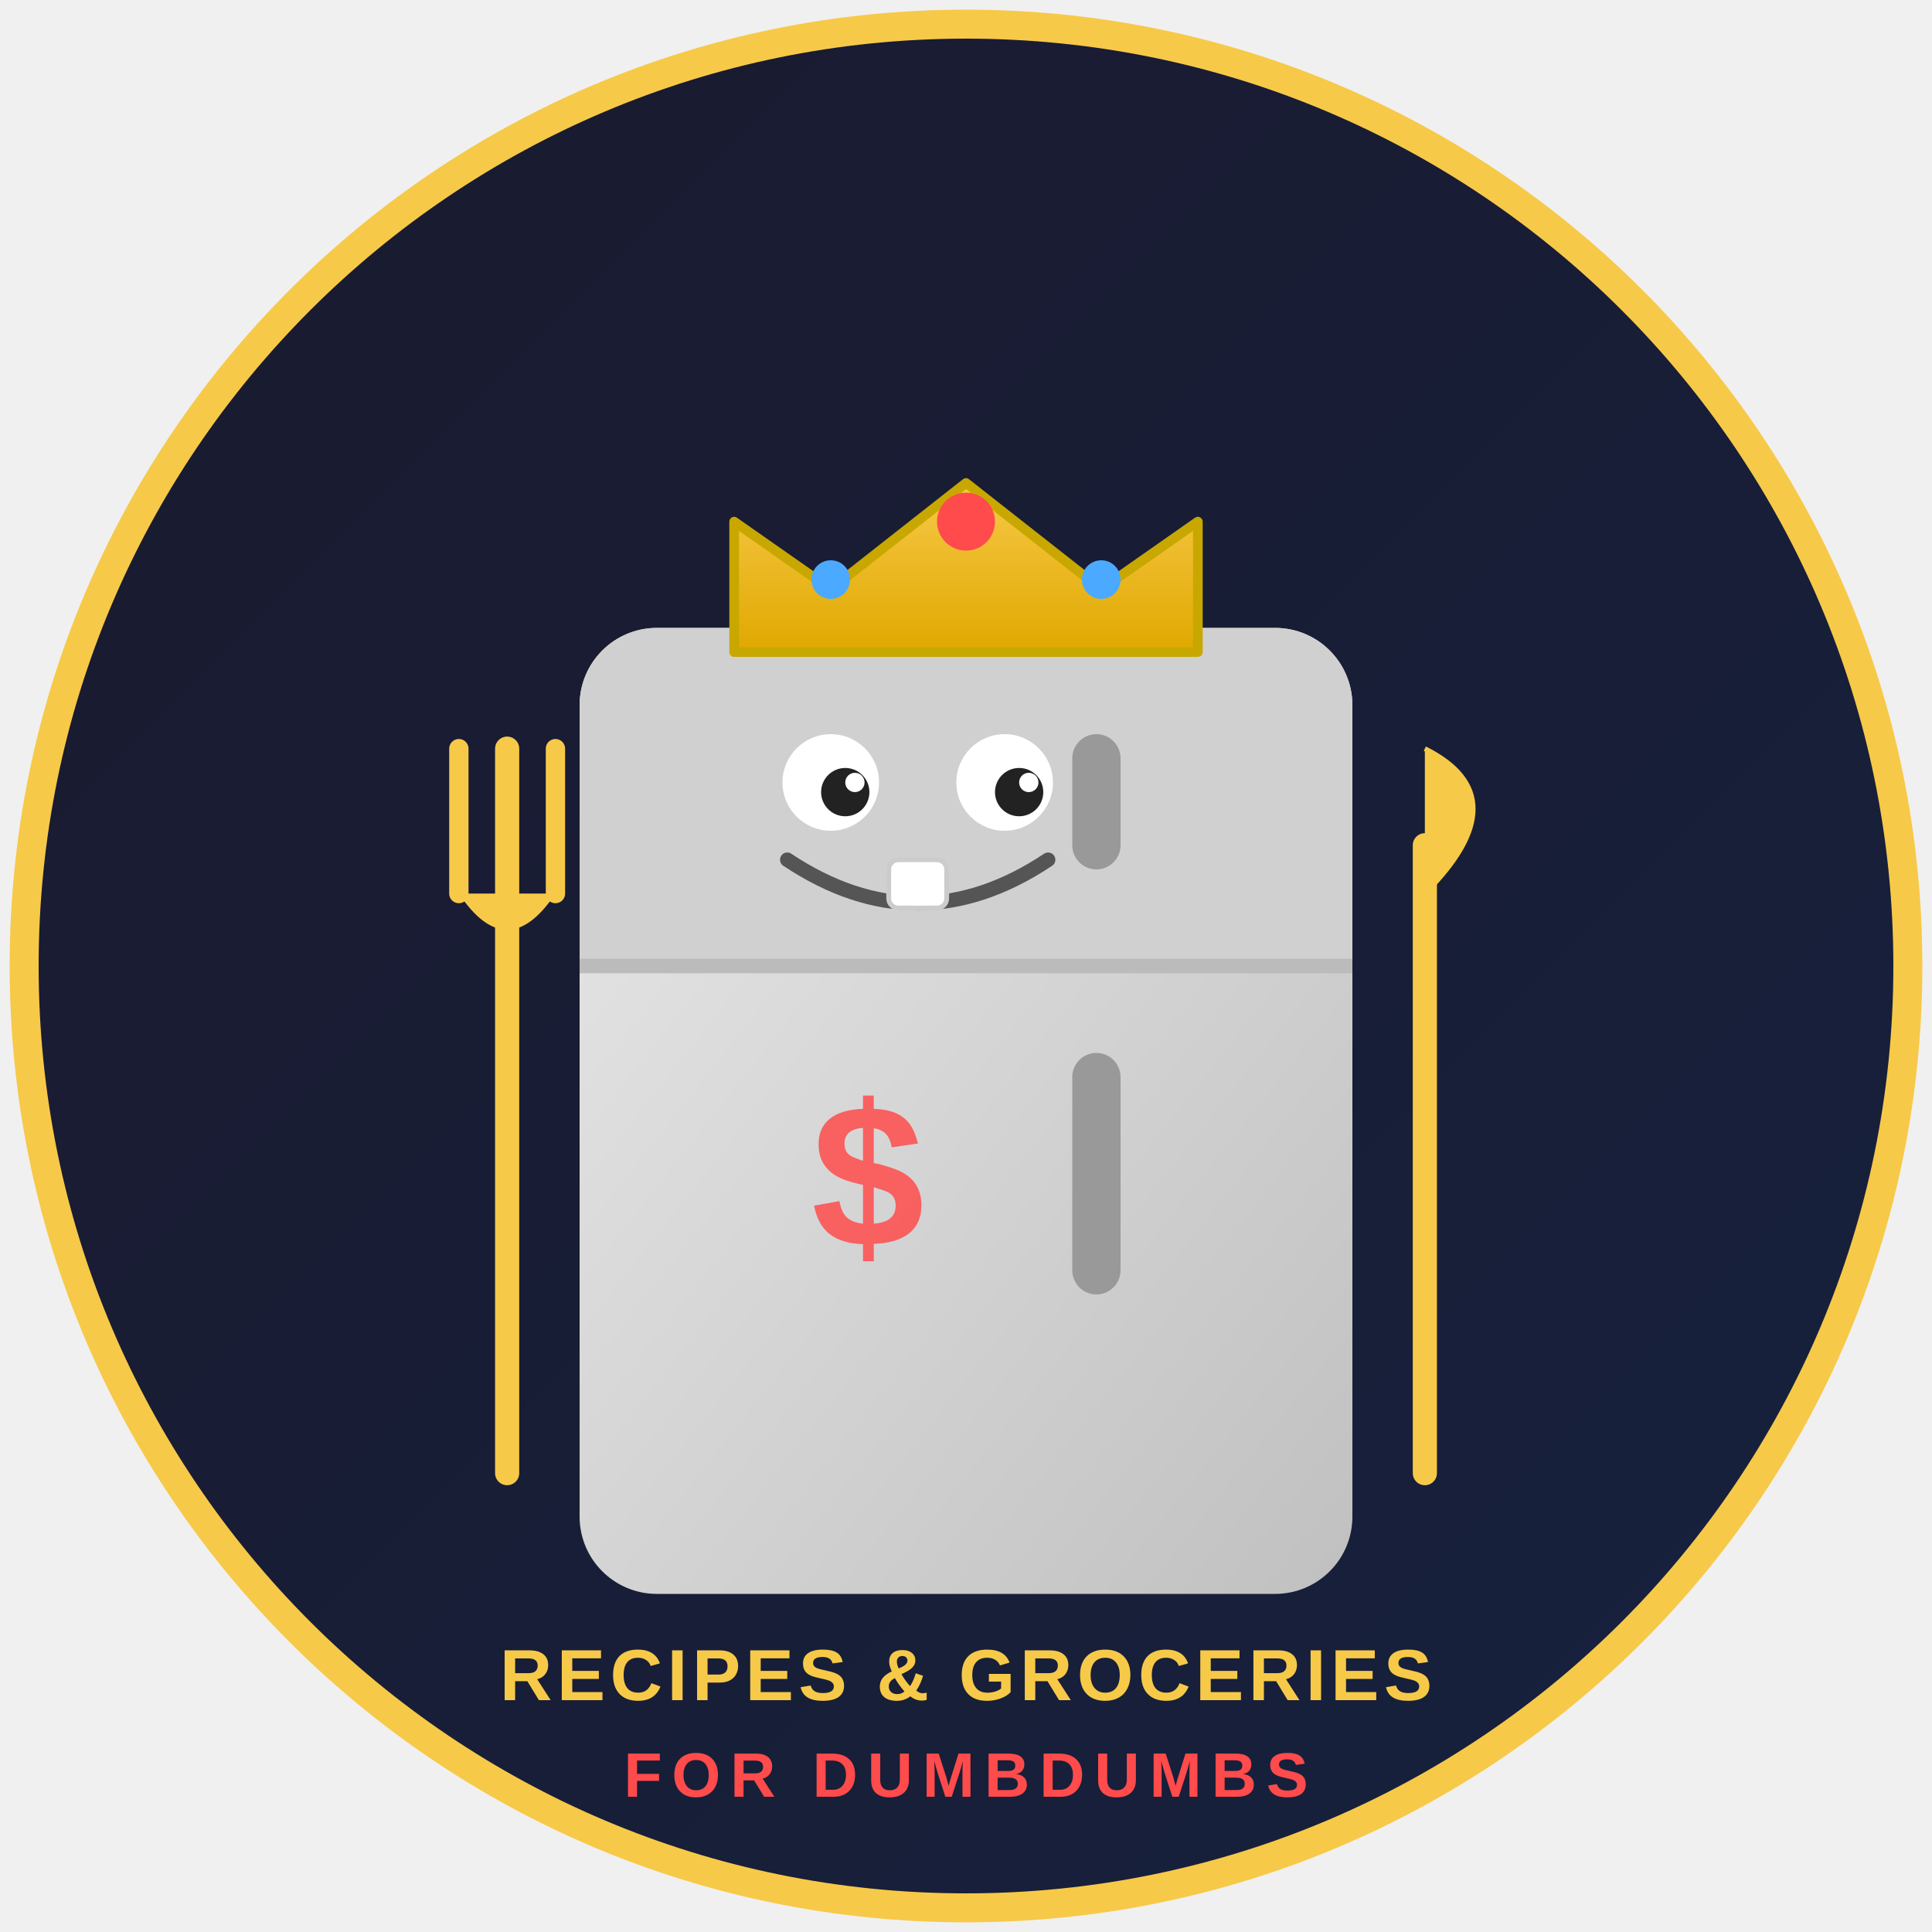
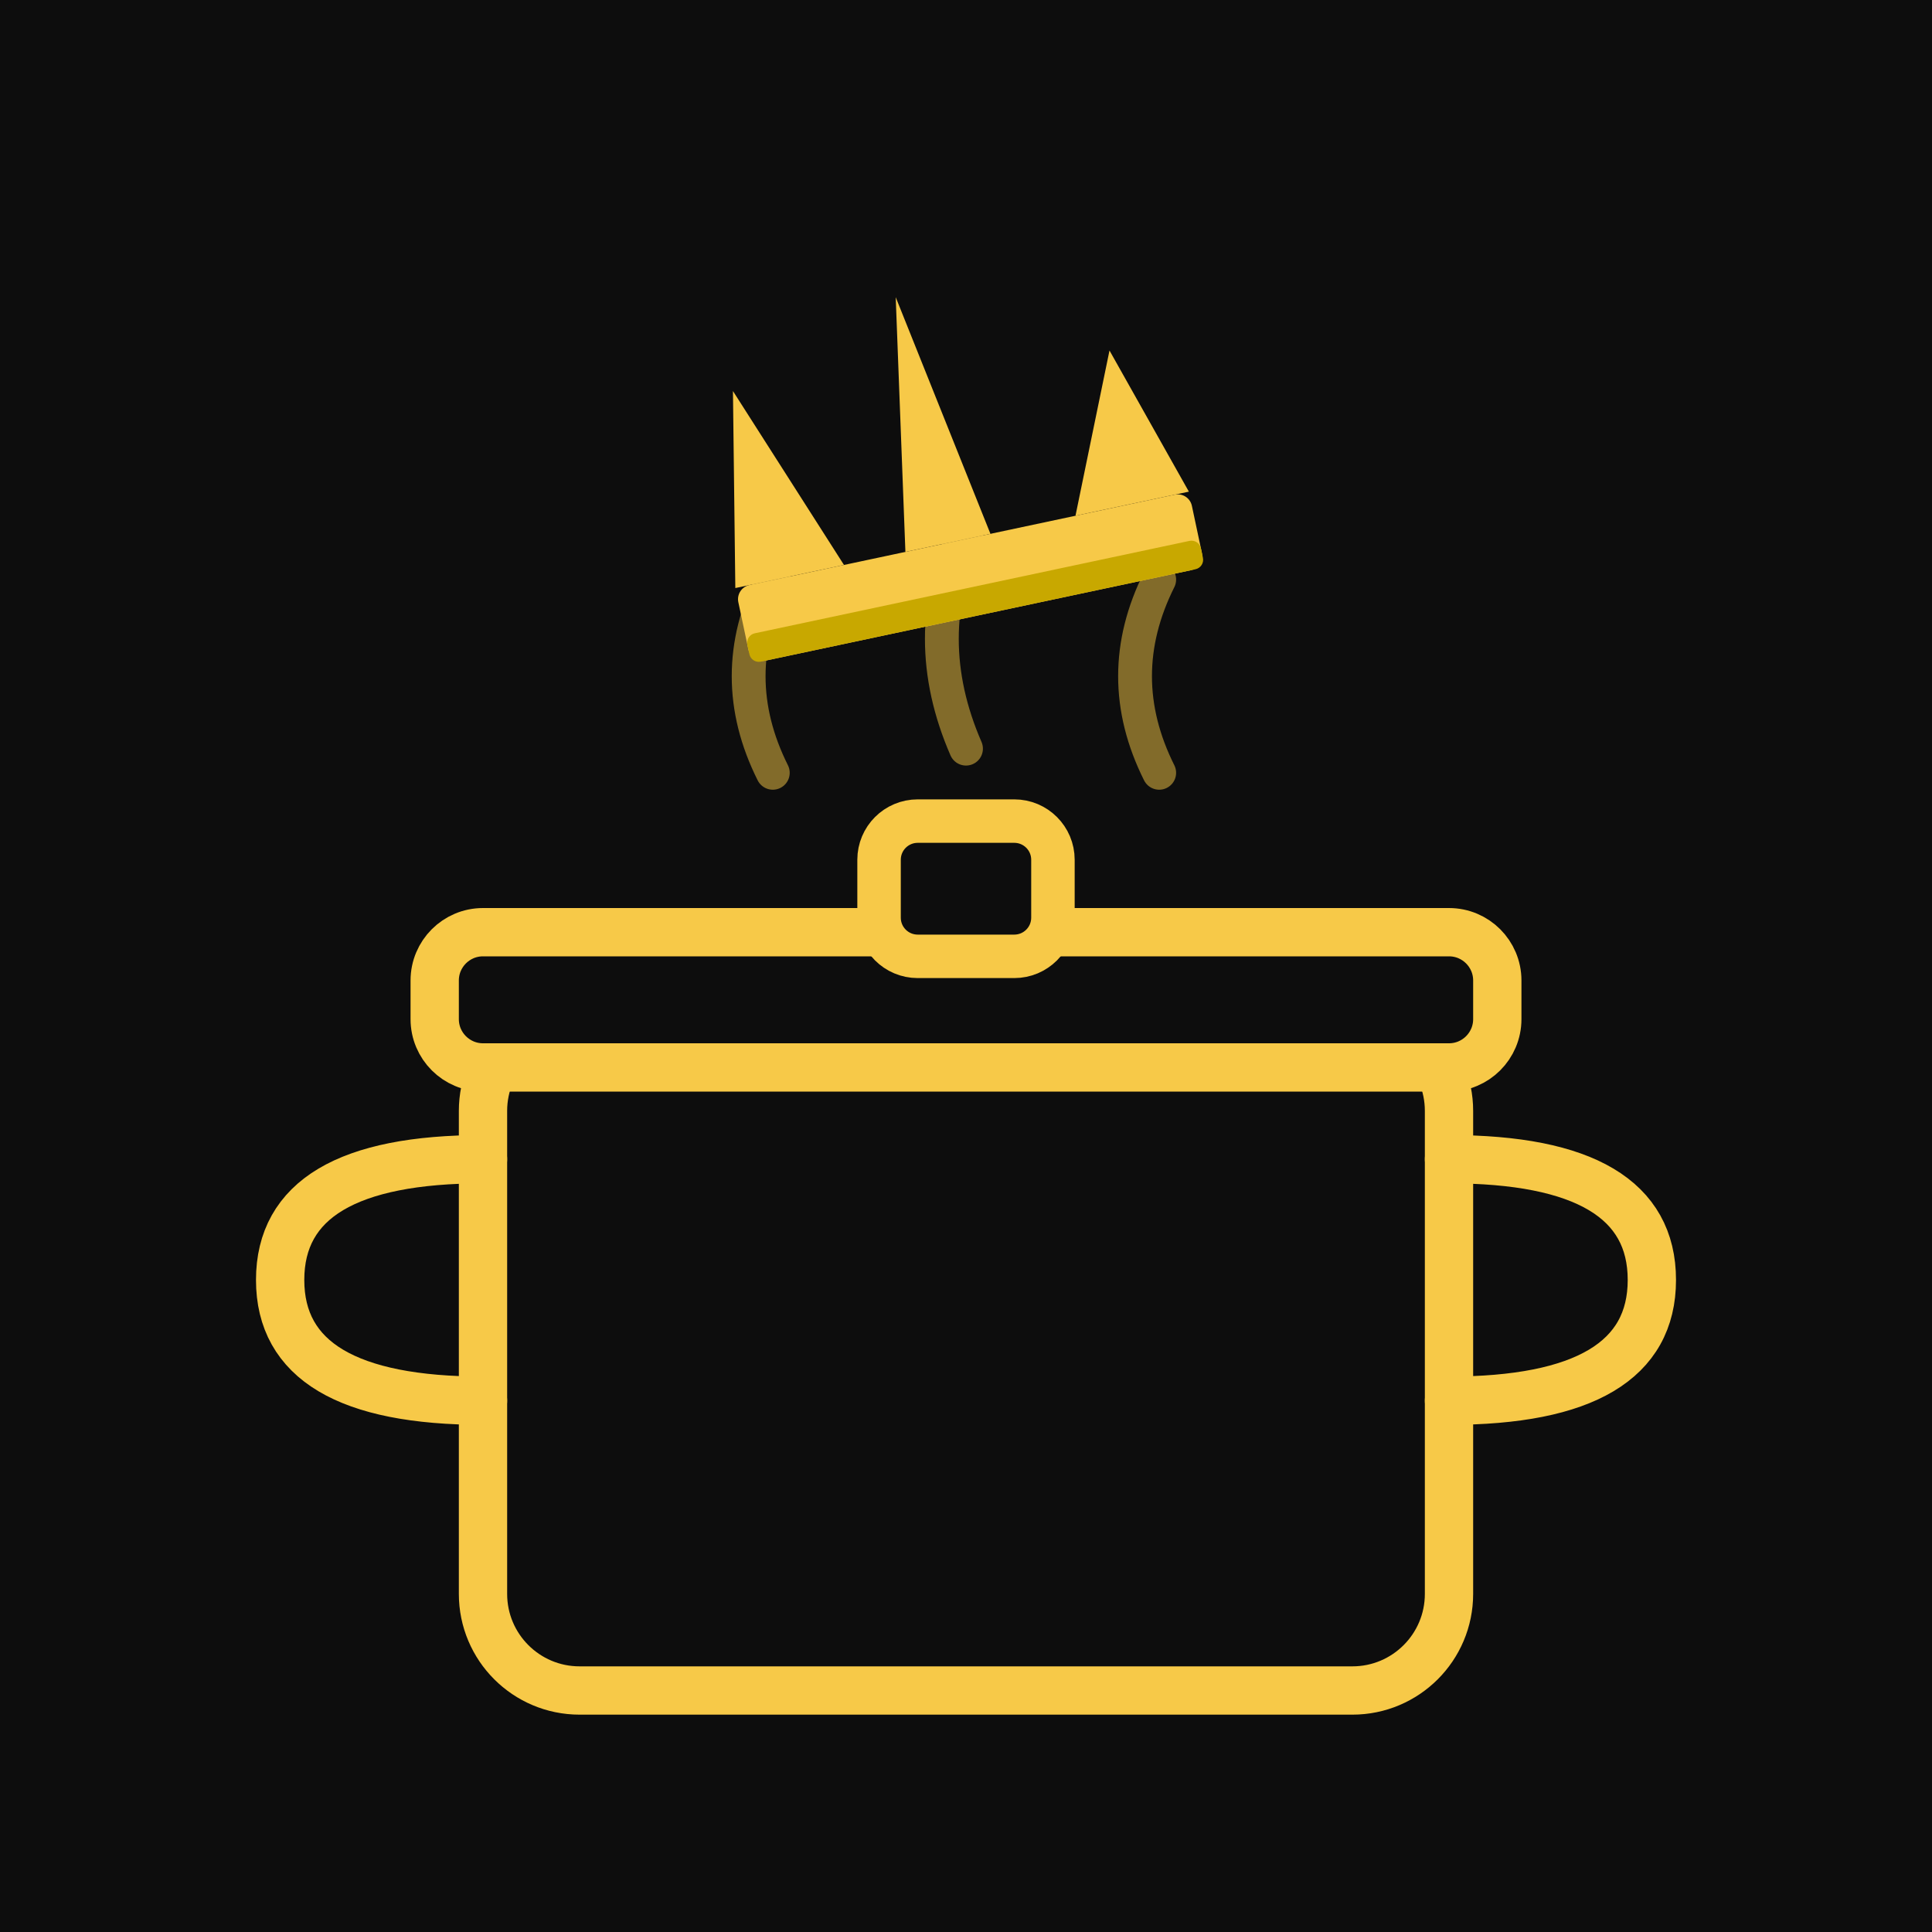
<svg xmlns="http://www.w3.org/2000/svg" viewBox="0 0 400 400" width="400" height="400">
-   <defs>
-     <linearGradient id="bgGrad" x1="0%" y1="0%" x2="100%" y2="100%">
-       <stop offset="0%" style="stop-color:#1a1a2e" />
-       <stop offset="100%" style="stop-color:#16213e" />
-     </linearGradient>
-     <linearGradient id="crownGrad" x1="0%" y1="0%" x2="0%" y2="100%">
-       <stop offset="0%" style="stop-color:#f7c948" />
-       <stop offset="100%" style="stop-color:#e0a800" />
-     </linearGradient>
-     <linearGradient id="fridgeGrad" x1="0%" y1="0%" x2="100%" y2="100%">
-       <stop offset="0%" style="stop-color:#e8e8e8" />
-       <stop offset="100%" style="stop-color:#c0c0c0" />
-     </linearGradient>
-   </defs>
-   <circle cx="200" cy="200" r="195" fill="url(#bgGrad)" />
-   <circle cx="200" cy="200" r="195" fill="none" stroke="#f7c948" stroke-width="6" />
-   <rect x="120" y="130" width="160" height="200" rx="16" ry="16" fill="url(#fridgeGrad)" />
-   <rect x="120" y="130" width="160" height="70" rx="16" ry="16" fill="#d0d0d0" />
-   <rect x="120" y="178" width="160" height="22" fill="#d0d0d0" />
-   <rect x="222" y="152" width="10" height="28" rx="5" fill="#999" />
-   <rect x="222" y="218" width="10" height="50" rx="5" fill="#999" />
-   <line x1="120" y1="200" x2="280" y2="200" stroke="#bbb" stroke-width="3" />
-   <circle cx="172" cy="162" r="10" fill="white" />
-   <circle cx="208" cy="162" r="10" fill="white" />
-   <circle cx="175" cy="164" r="5" fill="#222" />
-   <circle cx="211" cy="164" r="5" fill="#222" />
-   <circle cx="177" cy="162" r="2" fill="white" />
-   <circle cx="213" cy="162" r="2" fill="white" />
-   <path d="M 163 178 Q 190 196 217 178" stroke="#555" stroke-width="3" fill="none" stroke-linecap="round" />
-   <rect x="184" y="178" width="12" height="10" rx="2" fill="white" stroke="#ccc" stroke-width="1" />
-   <polygon points="152,135 152,108 172,122 200,100 228,122 248,108 248,135" fill="url(#crownGrad)" stroke="#c8a800" stroke-width="2" stroke-linejoin="round" />
-   <circle cx="200" cy="108" r="6" fill="#ff4b4b" />
-   <circle cx="172" cy="120" r="4" fill="#4baaff" />
-   <circle cx="228" cy="120" r="4" fill="#4baaff" />
-   <text x="168" y="258" font-family="Arial Black, Arial" font-weight="900" font-size="42" fill="#ff4b4b" opacity="0.85">$</text>
-   <line x1="105" y1="155" x2="105" y2="305" stroke="#f7c948" stroke-width="5" stroke-linecap="round" />
-   <line x1="95" y1="155" x2="95" y2="185" stroke="#f7c948" stroke-width="4" stroke-linecap="round" />
-   <line x1="105" y1="155" x2="105" y2="185" stroke="#f7c948" stroke-width="4" stroke-linecap="round" />
-   <line x1="115" y1="155" x2="115" y2="185" stroke="#f7c948" stroke-width="4" stroke-linecap="round" />
-   <path d="M 95 185 Q 105 200 115 185" fill="#f7c948" />
-   <line x1="295" y1="175" x2="295" y2="305" stroke="#f7c948" stroke-width="5" stroke-linecap="round" />
-   <path d="M 295 155 Q 315 165 295 185" fill="#f7c948" stroke="#f7c948" stroke-width="1" />
-   <text x="200" y="352" font-family="Arial Black, Arial" font-weight="900" font-size="15" fill="#f7c948" text-anchor="middle" letter-spacing="1">RECIPES &amp; GROCERIES</text>
-   <text x="200" y="372" font-family="Arial Black, Arial" font-weight="900" font-size="13" fill="#ff4b4b" text-anchor="middle" letter-spacing="2">FOR DUMBDUMBS</text>
+   <rect width="400" height="400" fill="#0d0d0d" />
+   <rect x="100" y="210" width="200" height="140" rx="20" ry="20" fill="#0d0d0d" stroke="#f7c948" stroke-width="10" />
+   <rect x="90" y="193" width="220" height="28" rx="10" ry="10" fill="#0d0d0d" stroke="#f7c948" stroke-width="10" />
+   <rect x="182" y="170" width="36" height="28" rx="8" ry="8" fill="#0d0d0d" stroke="#f7c948" stroke-width="9" />
+   <path d="M 100 240 Q 58 240 58 265 Q 58 290 100 290" fill="none" stroke="#f7c948" stroke-width="10" stroke-linecap="round" />
+   <path d="M 300 240 Q 342 240 342 265 Q 342 290 300 290" fill="none" stroke="#f7c948" stroke-width="10" stroke-linecap="round" />
+   <path d="M 160 160 Q 150 140 160 120" fill="none" stroke="#f7c948" stroke-width="7" stroke-linecap="round" opacity="0.5" />
+   <path d="M 200 155 Q 190 132 200 110" fill="none" stroke="#f7c948" stroke-width="7" stroke-linecap="round" opacity="0.5" />
+   <path d="M 240 160 Q 230 140 240 120" fill="none" stroke="#f7c948" stroke-width="7" stroke-linecap="round" opacity="0.5" />
+   <g transform="rotate(-12, 200, 130)">
+     <rect x="155" y="112" width="96" height="16" rx="3" fill="#f7c948" />
+     <polygon points="155,112 163,72 178,112" fill="#f7c948" />
+     <polygon points="191,112 200,60 209,112" fill="#f7c948" />
+     <polygon points="227,112 241,80 251,112" fill="#f7c948" />
+     <rect x="155" y="122" width="96" height="6" rx="2" fill="#c8a800" />
+   </g>
</svg>
